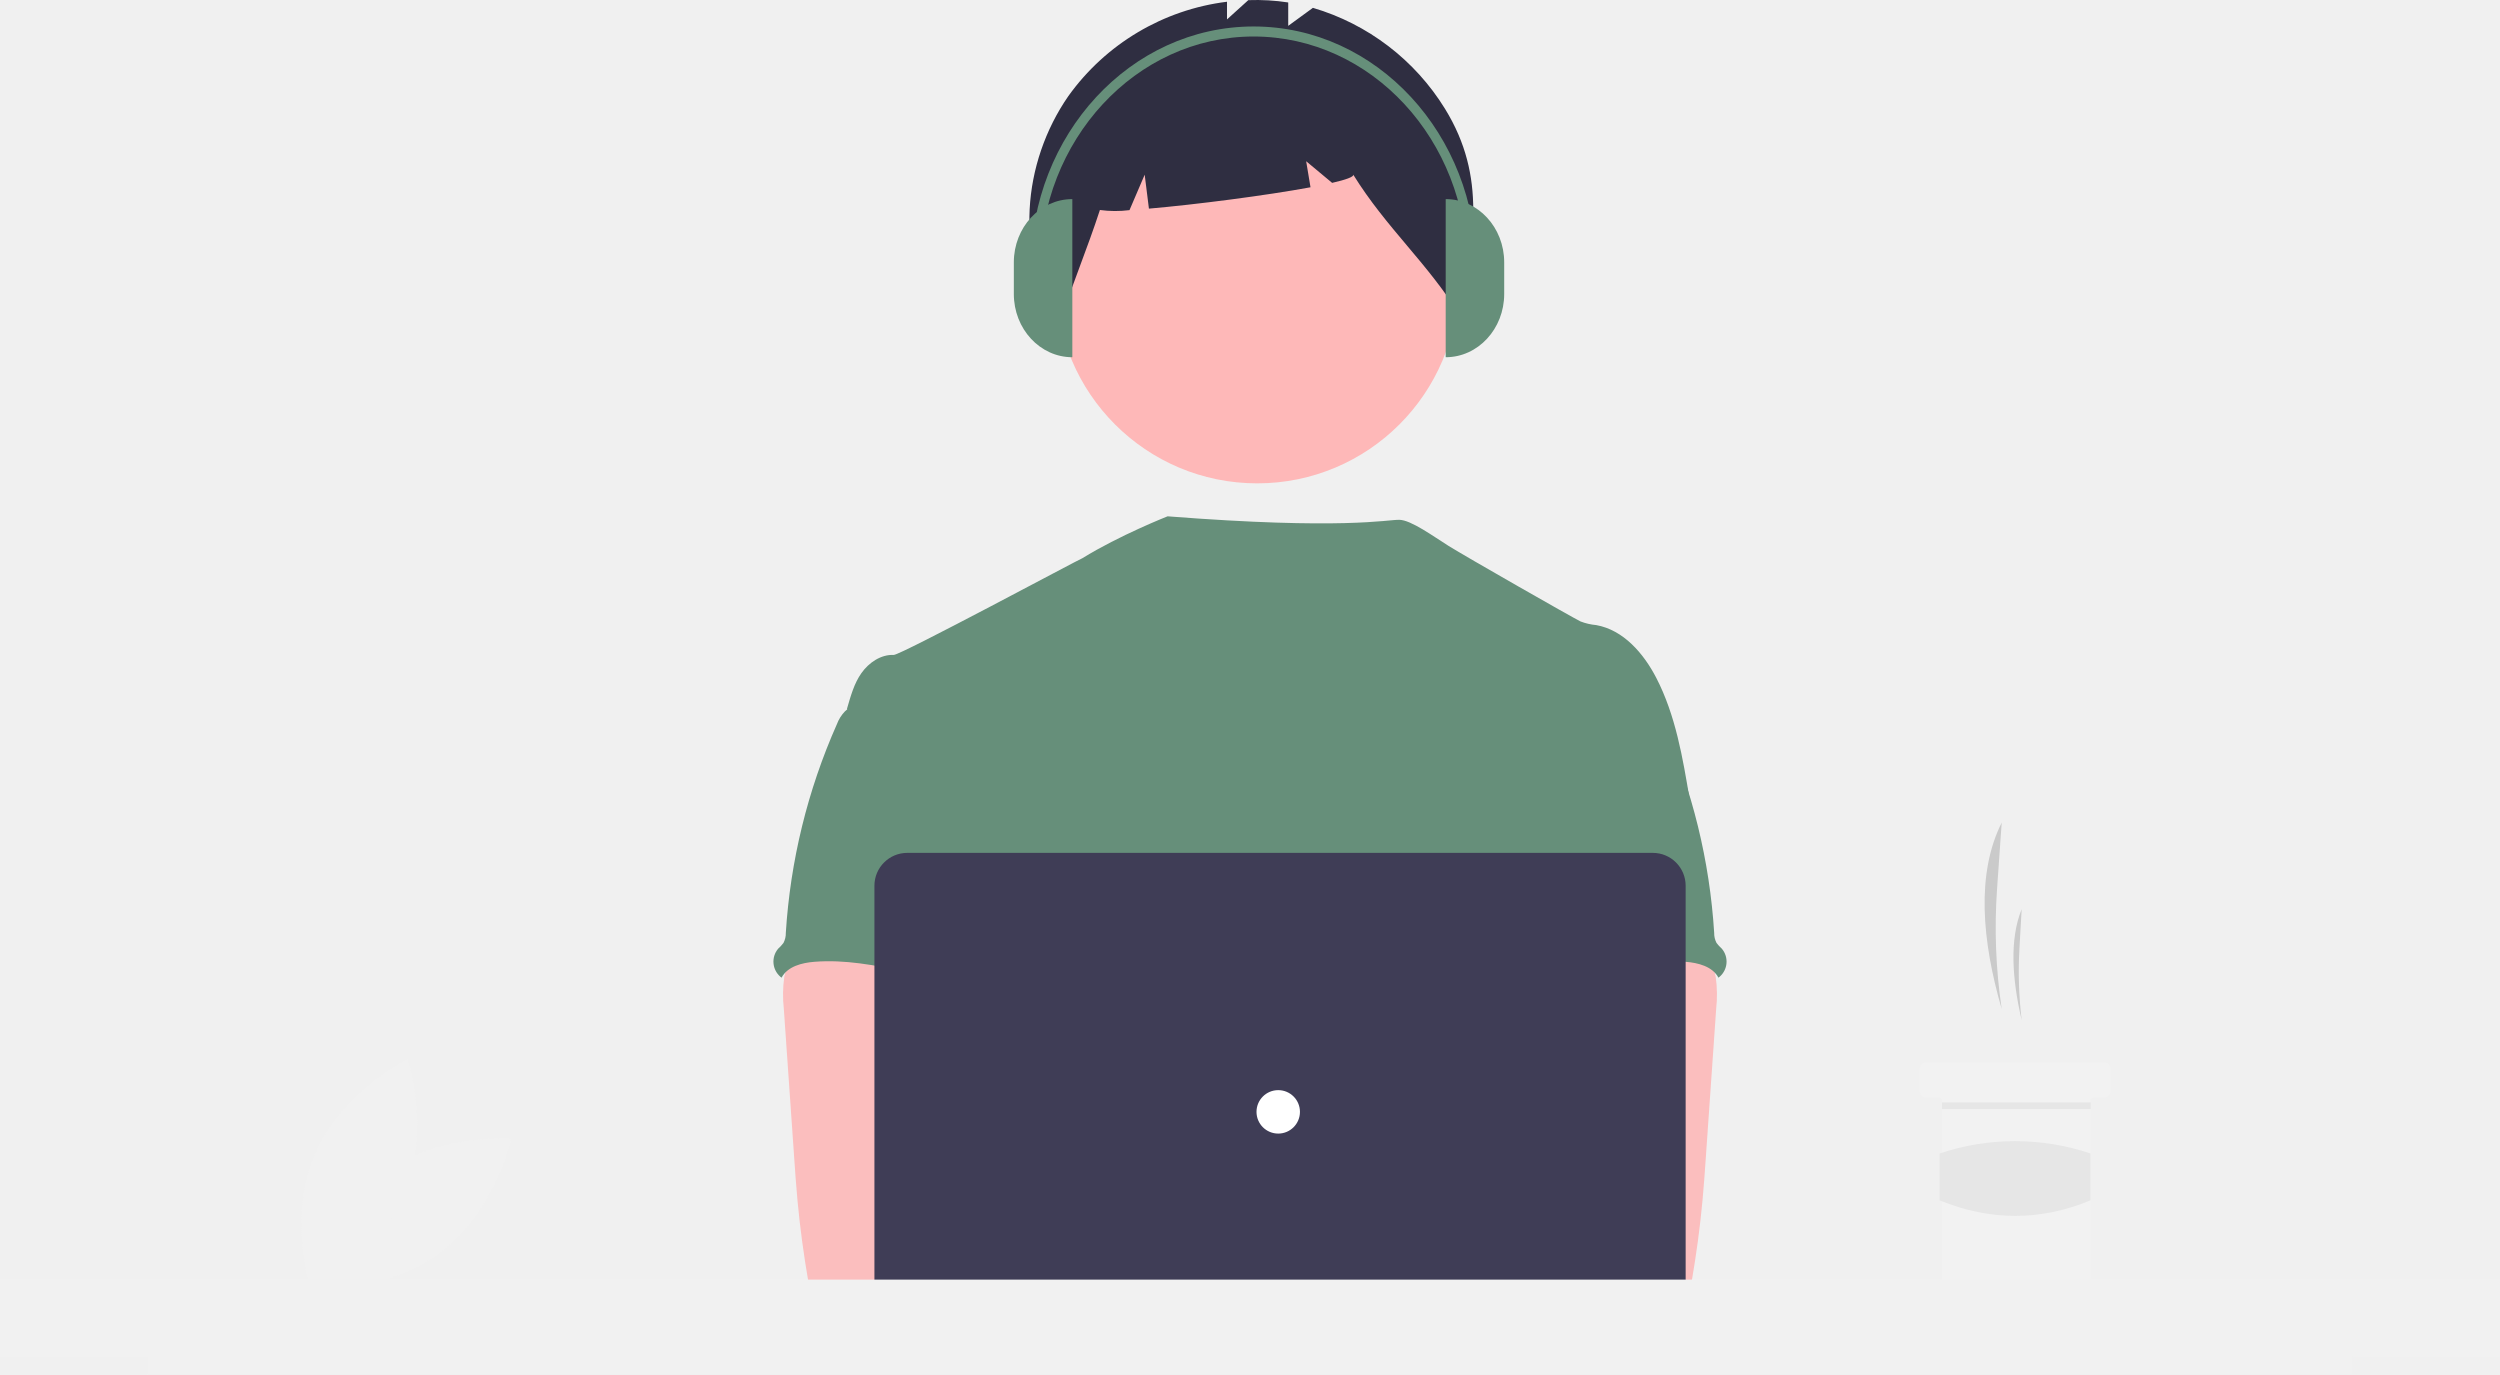
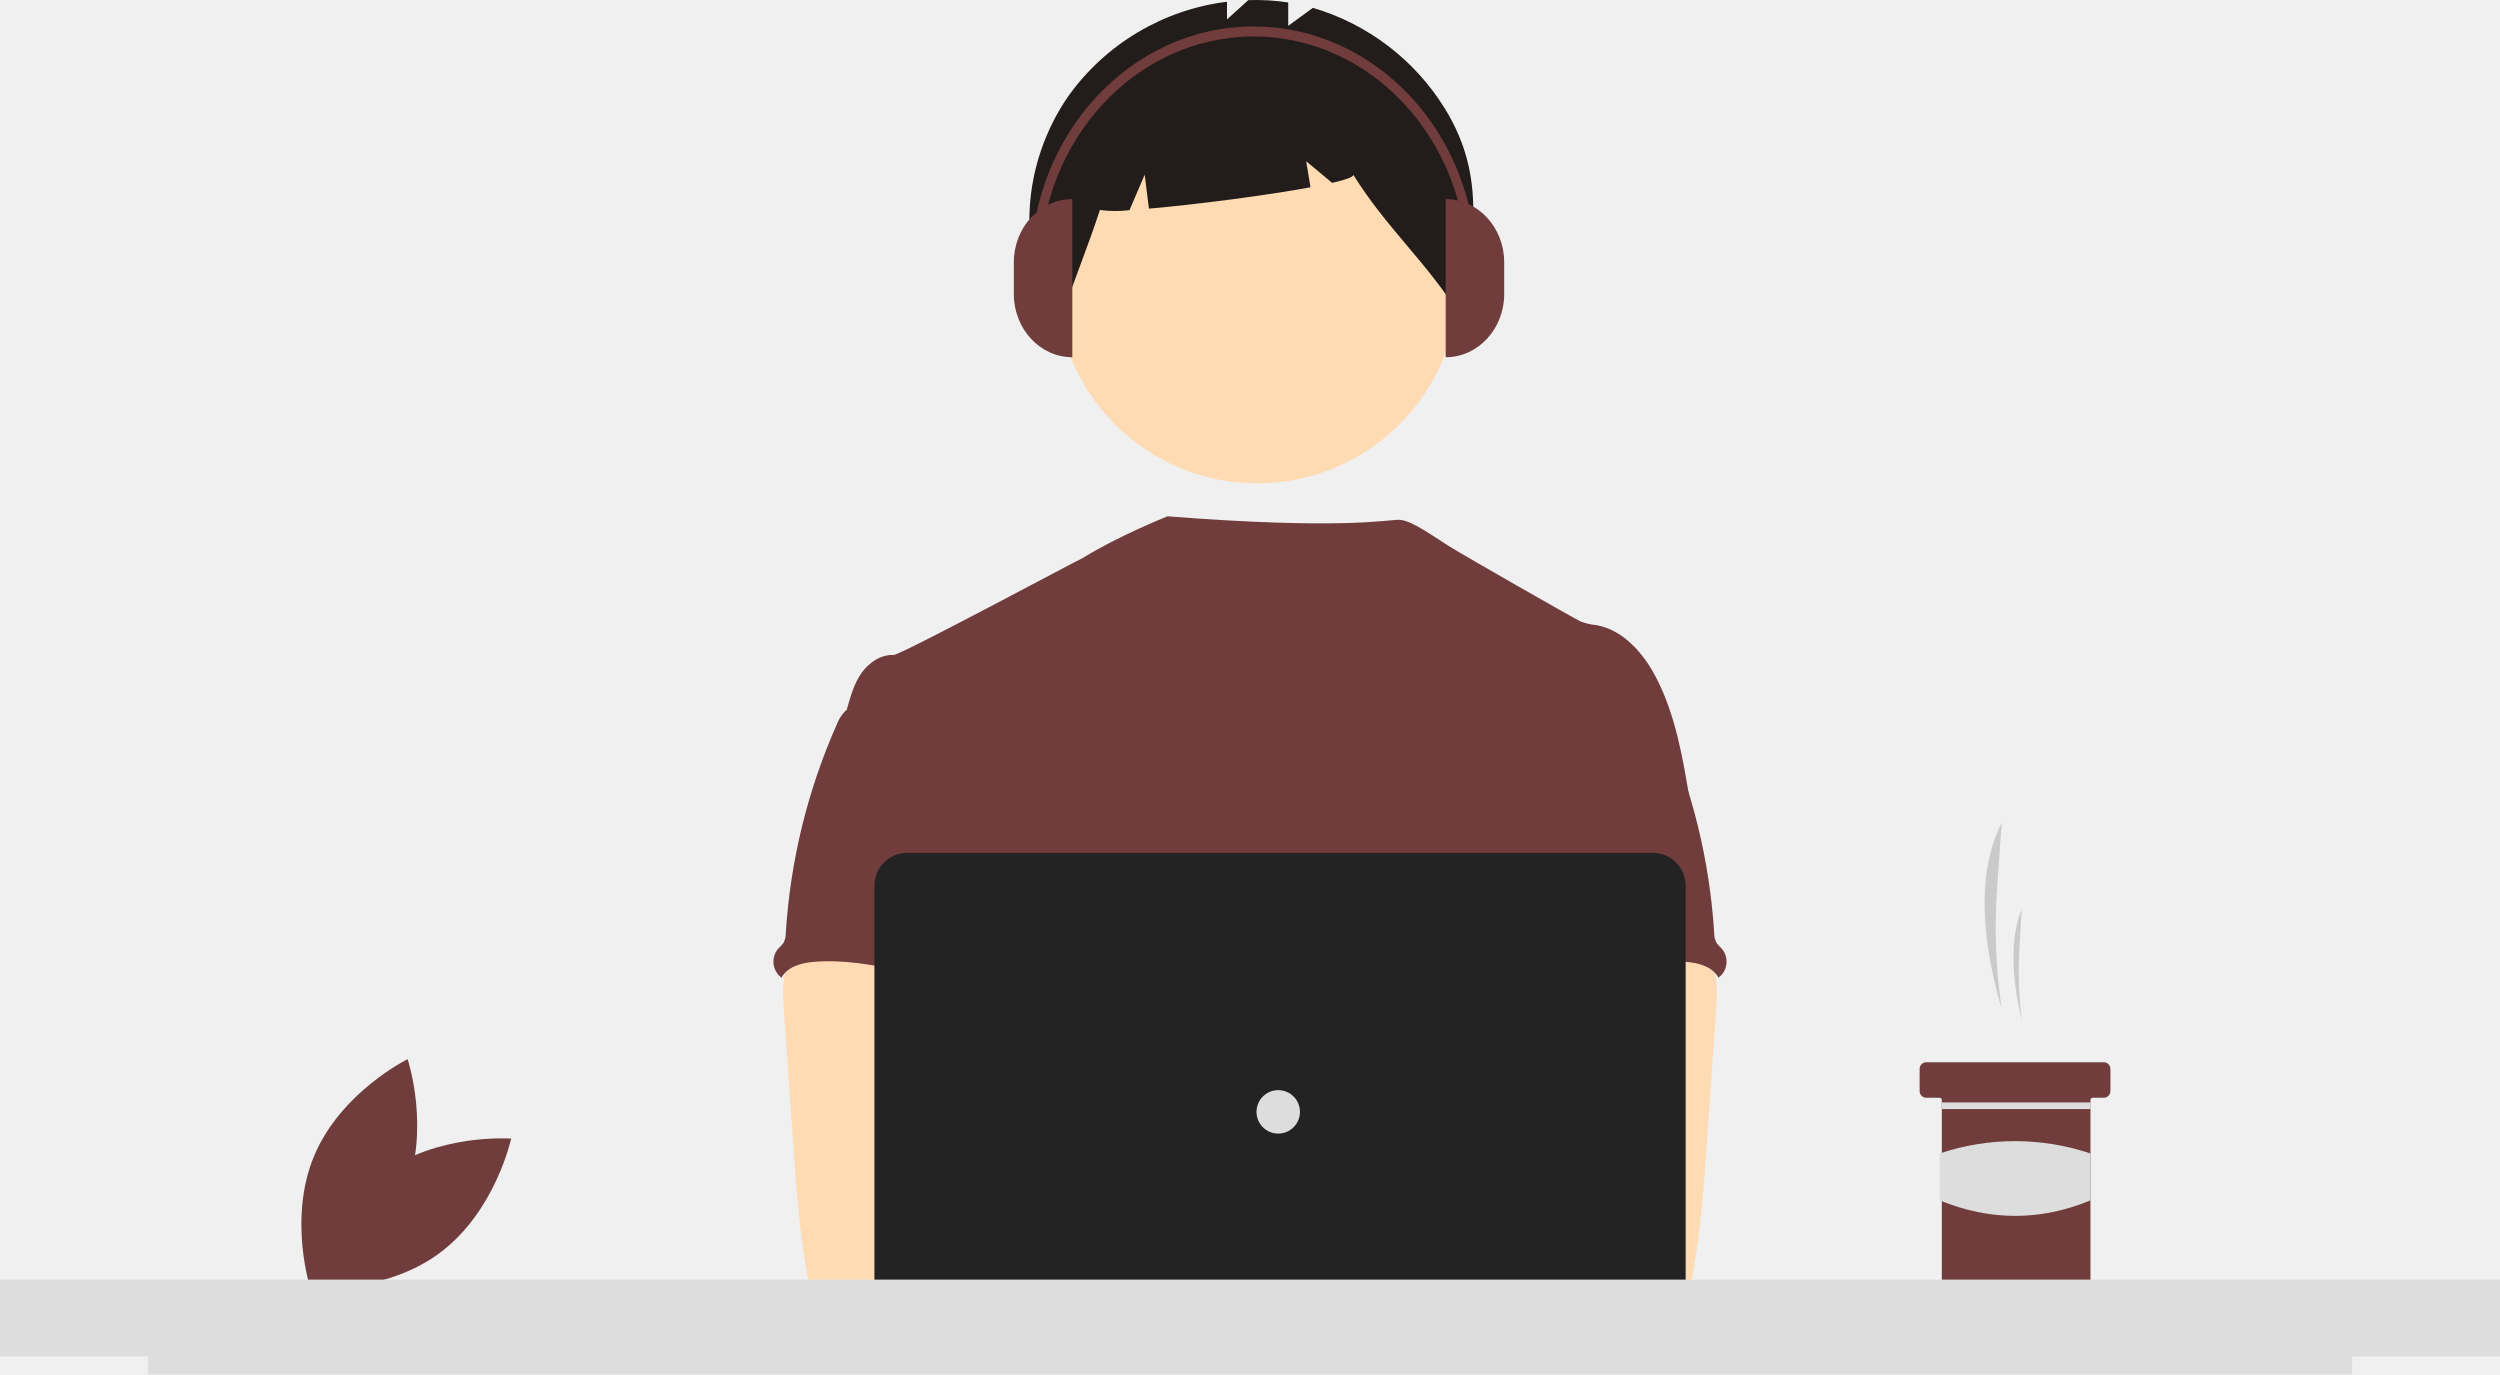
<svg xmlns="http://www.w3.org/2000/svg" data-name="Layer 1" width="878.63" height="483" viewBox="0 0 878.63 483">
-   <path d="M294.716,621.203c-19.511,14.544-25.04,40.135-25.04,40.135s26.104,2.009,45.615-12.535,25.04-40.135,25.04-40.135S314.227,606.659,294.716,621.203Z" transform="translate(-160.6848 -208.5)" fill="#f1f1f1" />
-   <path d="M302.844,628.032c-9.377,22.456-32.862,34.028-32.862,34.028s-8.281-24.837,1.096-47.293,32.862-34.028,32.862-34.028S312.221,605.576,302.844,628.032Z" transform="translate(-160.6848 -208.5)" fill="#f1f1f1" />
+   <path d="M294.716,621.203c-19.511,14.544-25.04,40.135-25.04,40.135s26.104,2.009,45.615-12.535,25.04-40.135,25.04-40.135S314.227,606.659,294.716,621.203Z" transform="translate(-160.6848 -208.5)" fill="#703c3c" />
+   <path d="M302.844,628.032c-9.377,22.456-32.862,34.028-32.862,34.028s-8.281-24.837,1.096-47.293,32.862-34.028,32.862-34.028S312.221,605.576,302.844,628.032Z" transform="translate(-160.6848 -208.5)" fill="#703c3c" />
  <path d="M864.187,563.114h0a194.657,194.657,0,0,1-1.633-42.195l1.633-23.307h0c-9,17.908-6.966,41.479,0,65.502Z" transform="translate(-160.6848 -208.5)" fill="#cacaca" />
  <path d="M871.205,567.013h0a143.091,143.091,0,0,1-.786-25.116l.786-13.873h0C866.875,538.683,867.854,552.713,871.205,567.013Z" transform="translate(-160.6848 -208.5)" fill="#cacaca" />
-   <path d="M902.401,584.17v7.798a2.352,2.352,0,0,1-2.339,2.339h-3.899a.777.777,0,0,0-.78.78v63.943a2.351,2.351,0,0,1-2.339,2.339H845.476a2.341,2.341,0,0,1-2.339-2.339V595.087a.782.782,0,0,0-.78-.78H837.678a2.341,2.341,0,0,1-2.339-2.339v-7.798a2.336,2.336,0,0,1,2.339-2.339h62.383A2.346,2.346,0,0,1,902.401,584.17Z" transform="translate(-160.6848 -208.5)" fill="#f2f2f2" />
-   <rect x="682.522" y="387.445" width="52.246" height="2.339" fill="#e6e6e6" />
-   <path d="M895.383,630.369c-17.483,7.235-35.156,7.315-53.026,0v-16.481a83.274,83.274,0,0,1,53.026,0Z" transform="translate(-160.6848 -208.5)" fill="#e6e6e6" />
-   <circle id="fff0188c-9915-4c0d-8339-9317a77083e8" data-name="Ellipse 276" cx="441.853" cy="99.211" r="70.666" fill="#feb8b8" />
-   <path id="ac220ed6-7c3f-4d1e-8d82-3295770c496a-624" data-name="Path 1461" d="M668.54,246.746a81.614,81.614,0,0,0-46.43-35.492l-8.675,6.331v-8.22a75.123,75.123,0,0,0-14.032-.817l-7.485,6.772V209.11a80.834,80.834,0,0,0-55.763,33.169c-16.254,23.432-18.998,56.032-3.011,79.652,4.388-13.487,9.715-26.142,14.104-39.628a39.916,39.916,0,0,0,10.399.05l5.339-12.459,1.492,11.931c16.55-1.441,41.096-4.607,56.785-7.508l-1.526-9.154,9.128,7.606c4.806-1.106,7.66-2.11,7.425-2.877,11.668,18.811,25.948,30.826,37.616,49.637C678.337,293.006,683.437,270.951,668.54,246.746Z" transform="translate(-160.6848 -208.5)" fill="#2f2e41" />
-   <path d="M754.52,489.43c-2.43-14.619-4.936-29.519-11.731-42.689-4.466-8.626-11.554-16.847-21.11-18.552a20.422,20.422,0,0,1-5.497-1.272c-2.8-1.349-40.425-22.827-46.405-26.568-5.135-3.212-13.24-9.158-17.327-9.158-4.112-.09-19.878,3.579-81.414-1.231,0,0-16.905,6.663-29.985,14.743-.198-.131-63.869,34.06-66.261,33.97-4.53-.191-8.741,2.71-11.338,6.362-2.596,3.652-3.814,8.174-5.089,12.546,13.907,30.97,26.631,61.98,40.539,92.95a7.931,7.931,0,0,1,1.006,3.815,9.31,9.31,0,0,1-1.73,3.815c-6.82,10.956-6.603,24.736-5.858,37.613.746,12.877,1.668,26.478-4.087,38.02-1.565,3.169-3.601,6.069-5.089,9.238-3.486,7.177-4.746,30.131-2.71,37.842l255.121,7.309C730.067,673.102,754.52,489.43,754.52,489.43Z" transform="translate(-160.6848 -208.5)" fill="#668f7a" />
-   <path id="bb46eb08-8e3e-4ac5-913b-26d221d967b9-625" data-name="Path 1421" d="M436.31,551.903a45.043,45.043,0,0,0-.153,11.109l3.657,52.513c.343,4.949.681,9.887,1.146,14.824.877,9.581,2.188,19.086,3.815,28.578a5.09,5.09,0,0,0,5.216,4.949c16.096,3.406,32.726,3.27,49.153,2.342,25.067-1.399,89.198-4.046,93.116-9.136s1.635-13.322-3.474-17.438-89.739-14.149-89.739-14.149c.827-6.553,3.321-12.724,5.688-18.946,4.25-11.035,8.22-22.432,8.297-34.253s-4.377-24.25-14.061-31.022c-7.966-5.56-18.221-6.591-27.928-6.362-7.062.203-19.265-1.489-25.716,1.272C440.223,538.431,437.264,546.905,436.31,551.903Z" transform="translate(-160.6848 -208.5)" fill="#fbbebe" />
-   <path id="efe93a1e-ccdd-49fd-af5f-e26394aa0937-626" data-name="Path 1430" d="M457.627,458.523a13.17,13.17,0,0,0-2.824,4.518A213.588,213.588,0,0,0,436.862,536.356a7.329,7.329,0,0,1-.827,3.55,15.535,15.535,0,0,1-1.87,2.023,7.024,7.024,0,0,0,.84,9.898q.173.146.356.281c2.099-3.951,7.125-5.242,11.592-5.586,21.389-1.692,42.282,8.259,63.734,7.508-1.514-5.23-3.691-10.256-4.925-15.548-5.459-23.502,8.156-49.089-.191-71.726-1.667-4.53-4.453-8.983-8.843-10.968a23.555,23.555,0,0,0-5.662-1.499c-5.421-.98-16.212-5.166-21.453-3.486-1.935.624-2.697,2.443-4.301,3.542C462.877,455.902,459.646,456.474,457.627,458.523Z" transform="translate(-160.6848 -208.5)" fill="#668f7a" />
-   <path id="a38c3c09-000b-42b7-8619-0229d8aff5e9-627" data-name="Path 1421" d="M754.672,536.183c-6.451-2.762-18.653-1.069-25.716-1.272-9.707-.229-19.962.802-27.928,6.362-9.684,6.772-14.137,19.201-14.061,31.022s4.046,23.218,8.297,34.253c2.366,6.222,4.861,12.393,5.688,18.946,0,0-84.63,10.034-89.739,14.149s-7.392,12.348-3.474,17.438,126.173,10.2,142.269,6.794a5.09,5.09,0,0,0,5.216-4.949c1.627-9.491,2.937-18.996,3.815-28.578.465-4.937.802-9.874,1.146-14.824l3.657-52.513a45.043,45.043,0,0,0-.153-11.109C762.736,546.905,759.777,538.431,754.672,536.183Z" transform="translate(-160.6848 -208.5)" fill="#fbbebe" />
-   <path id="bd3879bf-5d05-49be-b690-c4d97e29a2ab-628" data-name="Path 1430" d="M734.687,454.346c-1.603-1.099-2.366-2.918-4.301-3.542-5.241-1.68-16.032,2.507-21.453,3.486a23.555,23.555,0,0,0-5.662,1.499c-4.389,1.985-7.175,6.438-8.843,10.968-8.347,22.637,5.268,48.224-.191,71.726-1.234,5.293-3.411,10.318-4.925,15.548,21.453.751,42.346-9.2,63.734-7.508,4.467.343,9.493,1.635,11.592,5.586q.183-.135.356-.281a7.024,7.024,0,0,0,.84-9.898,15.535,15.535,0,0,1-1.87-2.023,7.329,7.329,0,0,1-.827-3.55,213.588,213.588,0,0,0-17.941-73.316,13.17,13.17,0,0,0-2.824-4.518C740.354,456.474,737.123,455.902,734.687,454.346Z" transform="translate(-160.6848 -208.5)" fill="#668f7a" />
-   <circle cx="420.924" cy="438.81" r="19.073" fill="#fbbebe" />
-   <circle cx="463.156" cy="438.81" r="19.073" fill="#fbbebe" />
-   <path d="M741.572,690.288H479.542a11.552,11.552,0,0,1-11.539-11.539V519.783a11.552,11.552,0,0,1,11.539-11.539H741.572a11.552,11.552,0,0,1,11.539,11.539V678.75A11.552,11.552,0,0,1,741.572,690.288Z" transform="translate(-160.6848 -208.5)" fill="#3f3d56" />
-   <circle id="bf1cdf42-3b4f-4239-91c9-f6802a29e918" data-name="Ellipse 263" cx="449.236" cy="390.766" r="7.635" fill="#fff" />
-   <polygon points="878.63 449.724 0 449.724 0 476.724 51.97 476.724 51.97 483 826.68 483 826.68 476.724 878.63 476.724 878.63 449.724" fill="#f1f1f1" />
-   <path d="M537.556,334.049h0c-11.355,0-20.559-9.952-20.559-22.229h0V300.705c0-12.277,9.205-22.229,20.559-22.229h0v55.574Z" transform="translate(-160.6848 -208.5)" fill="#668f7a" />
-   <path d="M668.779,278.476h0c11.355,0,20.559,9.952,20.559,22.229v11.115c0,12.277-9.205,22.229-20.559,22.229h0V278.476Z" transform="translate(-160.6848 -208.5)" fill="#668f7a" />
-   <path d="M679.553,302.452h-3.262c0-44.73-33.656-81.121-75.026-81.121-41.369,0-75.026,36.391-75.026,81.121h-3.262c0-46.675,35.12-84.648,78.288-84.648C644.433,217.804,679.553,255.777,679.553,302.452Z" transform="translate(-160.6848 -208.5)" fill="#668f7a" />
+   <path d="M902.401,584.17v7.798a2.352,2.352,0,0,1-2.339,2.339h-3.899a.777.777,0,0,0-.78.78v63.943a2.351,2.351,0,0,1-2.339,2.339H845.476a2.341,2.341,0,0,1-2.339-2.339V595.087a.782.782,0,0,0-.78-.78H837.678a2.341,2.341,0,0,1-2.339-2.339v-7.798a2.336,2.336,0,0,1,2.339-2.339h62.383A2.346,2.346,0,0,1,902.401,584.17Z" transform="translate(-160.6848 -208.5)" fill="#703c3c" />
+   <rect x="682.522" y="387.445" width="52.246" height="2.339" fill="#ddd" />
+   <path d="M895.383,630.369c-17.483,7.235-35.156,7.315-53.026,0v-16.481a83.274,83.274,0,0,1,53.026,0Z" transform="translate(-160.6848 -208.5)" fill="#ddd" />
+   <circle id="fff0188c-9915-4c0d-8339-9317a77083e8" data-name="Ellipse 276" cx="441.853" cy="99.211" r="70.666" fill="#FFDBB4" />
+   <path id="ac220ed6-7c3f-4d1e-8d82-3295770c496a-624" data-name="Path 1461" d="M668.54,246.746a81.614,81.614,0,0,0-46.43-35.492l-8.675,6.331v-8.22a75.123,75.123,0,0,0-14.032-.817l-7.485,6.772V209.11a80.834,80.834,0,0,0-55.763,33.169c-16.254,23.432-18.998,56.032-3.011,79.652,4.388-13.487,9.715-26.142,14.104-39.628a39.916,39.916,0,0,0,10.399.05l5.339-12.459,1.492,11.931c16.55-1.441,41.096-4.607,56.785-7.508l-1.526-9.154,9.128,7.606c4.806-1.106,7.66-2.11,7.425-2.877,11.668,18.811,25.948,30.826,37.616,49.637C678.337,293.006,683.437,270.951,668.54,246.746Z" transform="translate(-160.6848 -208.5)" fill="#221c1b" />
+   <path d="M754.52,489.43c-2.43-14.619-4.936-29.519-11.731-42.689-4.466-8.626-11.554-16.847-21.11-18.552a20.422,20.422,0,0,1-5.497-1.272c-2.8-1.349-40.425-22.827-46.405-26.568-5.135-3.212-13.24-9.158-17.327-9.158-4.112-.09-19.878,3.579-81.414-1.231,0,0-16.905,6.663-29.985,14.743-.198-.131-63.869,34.06-66.261,33.97-4.53-.191-8.741,2.71-11.338,6.362-2.596,3.652-3.814,8.174-5.089,12.546,13.907,30.97,26.631,61.98,40.539,92.95a7.931,7.931,0,0,1,1.006,3.815,9.31,9.31,0,0,1-1.73,3.815c-6.82,10.956-6.603,24.736-5.858,37.613.746,12.877,1.668,26.478-4.087,38.02-1.565,3.169-3.601,6.069-5.089,9.238-3.486,7.177-4.746,30.131-2.71,37.842l255.121,7.309C730.067,673.102,754.52,489.43,754.52,489.43Z" transform="translate(-160.6848 -208.5)" fill="#703c3c" />
+   <path id="bb46eb08-8e3e-4ac5-913b-26d221d967b9-625" data-name="Path 1421" d="M436.31,551.903a45.043,45.043,0,0,0-.153,11.109l3.657,52.513c.343,4.949.681,9.887,1.146,14.824.877,9.581,2.188,19.086,3.815,28.578a5.09,5.09,0,0,0,5.216,4.949c16.096,3.406,32.726,3.27,49.153,2.342,25.067-1.399,89.198-4.046,93.116-9.136s1.635-13.322-3.474-17.438-89.739-14.149-89.739-14.149c.827-6.553,3.321-12.724,5.688-18.946,4.25-11.035,8.22-22.432,8.297-34.253s-4.377-24.25-14.061-31.022c-7.966-5.56-18.221-6.591-27.928-6.362-7.062.203-19.265-1.489-25.716,1.272C440.223,538.431,437.264,546.905,436.31,551.903Z" transform="translate(-160.6848 -208.5)" fill="#FFDBB4" />
+   <path id="efe93a1e-ccdd-49fd-af5f-e26394aa0937-626" data-name="Path 1430" d="M457.627,458.523a13.17,13.17,0,0,0-2.824,4.518A213.588,213.588,0,0,0,436.862,536.356a7.329,7.329,0,0,1-.827,3.55,15.535,15.535,0,0,1-1.87,2.023,7.024,7.024,0,0,0,.84,9.898q.173.146.356.281c2.099-3.951,7.125-5.242,11.592-5.586,21.389-1.692,42.282,8.259,63.734,7.508-1.514-5.23-3.691-10.256-4.925-15.548-5.459-23.502,8.156-49.089-.191-71.726-1.667-4.53-4.453-8.983-8.843-10.968a23.555,23.555,0,0,0-5.662-1.499c-5.421-.98-16.212-5.166-21.453-3.486-1.935.624-2.697,2.443-4.301,3.542C462.877,455.902,459.646,456.474,457.627,458.523Z" transform="translate(-160.6848 -208.5)" fill="#703c3c" />
+   <path id="a38c3c09-000b-42b7-8619-0229d8aff5e9-627" data-name="Path 1421" d="M754.672,536.183c-6.451-2.762-18.653-1.069-25.716-1.272-9.707-.229-19.962.802-27.928,6.362-9.684,6.772-14.137,19.201-14.061,31.022s4.046,23.218,8.297,34.253c2.366,6.222,4.861,12.393,5.688,18.946,0,0-84.63,10.034-89.739,14.149s-7.392,12.348-3.474,17.438,126.173,10.2,142.269,6.794a5.09,5.09,0,0,0,5.216-4.949c1.627-9.491,2.937-18.996,3.815-28.578.465-4.937.802-9.874,1.146-14.824l3.657-52.513a45.043,45.043,0,0,0-.153-11.109C762.736,546.905,759.777,538.431,754.672,536.183Z" transform="translate(-160.6848 -208.5)" fill="#FFDBB4" />
+   <path id="bd3879bf-5d05-49be-b690-c4d97e29a2ab-628" data-name="Path 1430" d="M734.687,454.346c-1.603-1.099-2.366-2.918-4.301-3.542-5.241-1.68-16.032,2.507-21.453,3.486a23.555,23.555,0,0,0-5.662,1.499c-4.389,1.985-7.175,6.438-8.843,10.968-8.347,22.637,5.268,48.224-.191,71.726-1.234,5.293-3.411,10.318-4.925,15.548,21.453.751,42.346-9.2,63.734-7.508,4.467.343,9.493,1.635,11.592,5.586q.183-.135.356-.281a7.024,7.024,0,0,0,.84-9.898,15.535,15.535,0,0,1-1.87-2.023,7.329,7.329,0,0,1-.827-3.55,213.588,213.588,0,0,0-17.941-73.316,13.17,13.17,0,0,0-2.824-4.518C740.354,456.474,737.123,455.902,734.687,454.346Z" transform="translate(-160.6848 -208.5)" fill="#703c3c" />
+   <circle cx="420.924" cy="438.81" r="19.073" fill="#FFDBB4" />
+   <circle cx="463.156" cy="438.81" r="19.073" fill="#FFDBB4" />
+   <path d="M741.572,690.288H479.542a11.552,11.552,0,0,1-11.539-11.539V519.783a11.552,11.552,0,0,1,11.539-11.539H741.572a11.552,11.552,0,0,1,11.539,11.539V678.75A11.552,11.552,0,0,1,741.572,690.288Z" transform="translate(-160.6848 -208.5)" fill="#232323" />
+   <circle id="bf1cdf42-3b4f-4239-91c9-f6802a29e918" data-name="Ellipse 263" cx="449.236" cy="390.766" r="7.635" fill="#ddd" />
+   <polygon points="878.63 449.724 0 449.724 0 476.724 51.97 476.724 51.97 483 826.68 483 826.68 476.724 878.63 476.724 878.63 449.724" fill="#ddd" />
+   <path d="M537.556,334.049h0c-11.355,0-20.559-9.952-20.559-22.229h0V300.705c0-12.277,9.205-22.229,20.559-22.229h0v55.574Z" transform="translate(-160.6848 -208.5)" fill="#703c3c" />
+   <path d="M668.779,278.476h0c11.355,0,20.559,9.952,20.559,22.229v11.115c0,12.277-9.205,22.229-20.559,22.229h0V278.476Z" transform="translate(-160.6848 -208.5)" fill="#703c3c" />
+   <path d="M679.553,302.452h-3.262c0-44.73-33.656-81.121-75.026-81.121-41.369,0-75.026,36.391-75.026,81.121h-3.262c0-46.675,35.12-84.648,78.288-84.648C644.433,217.804,679.553,255.777,679.553,302.452Z" transform="translate(-160.6848 -208.5)" fill="#703c3c" />
</svg>
